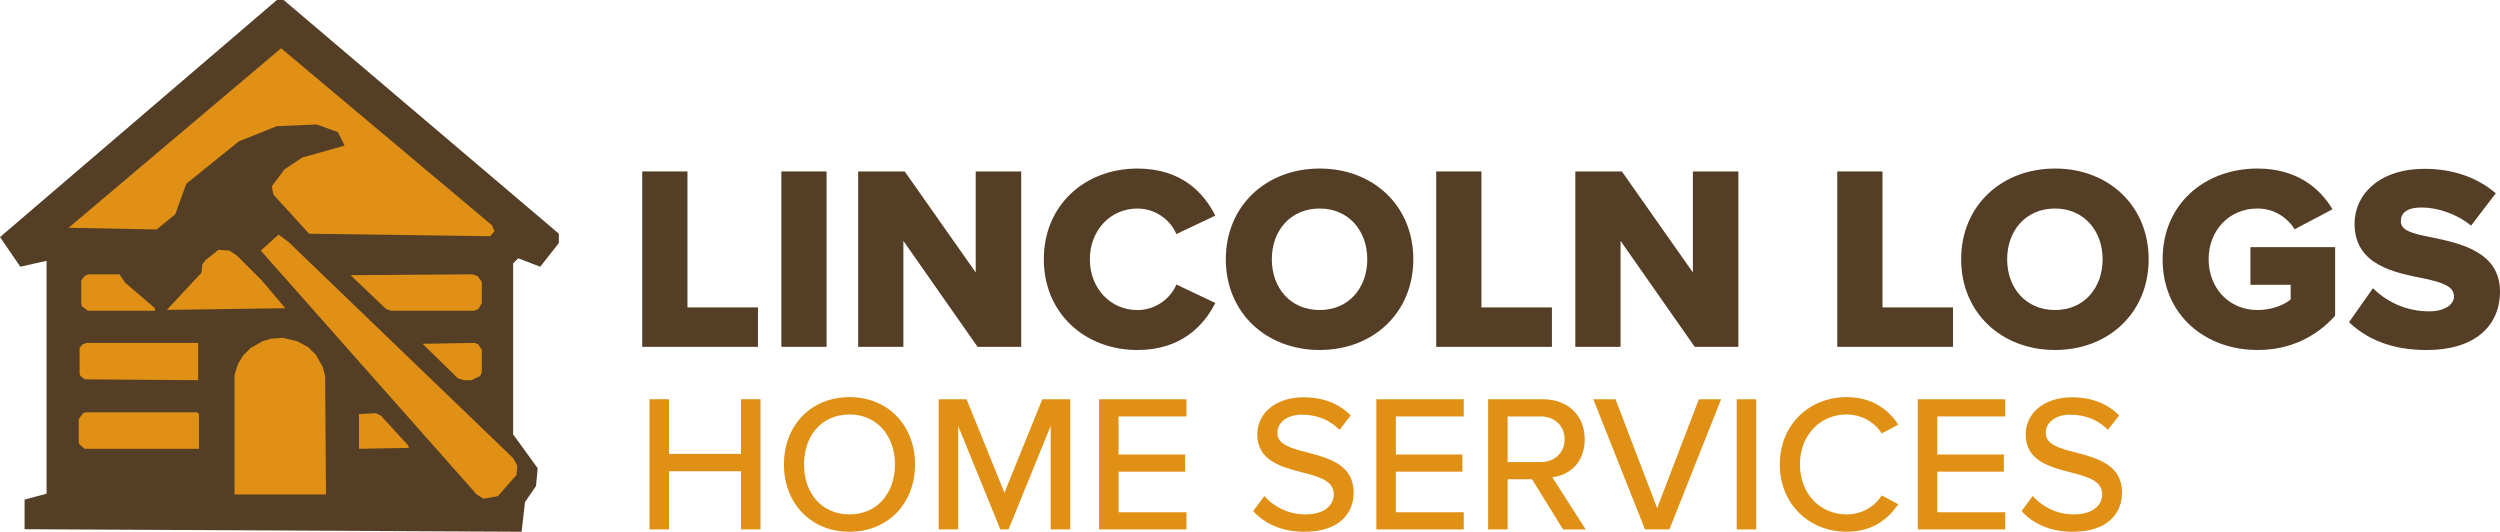
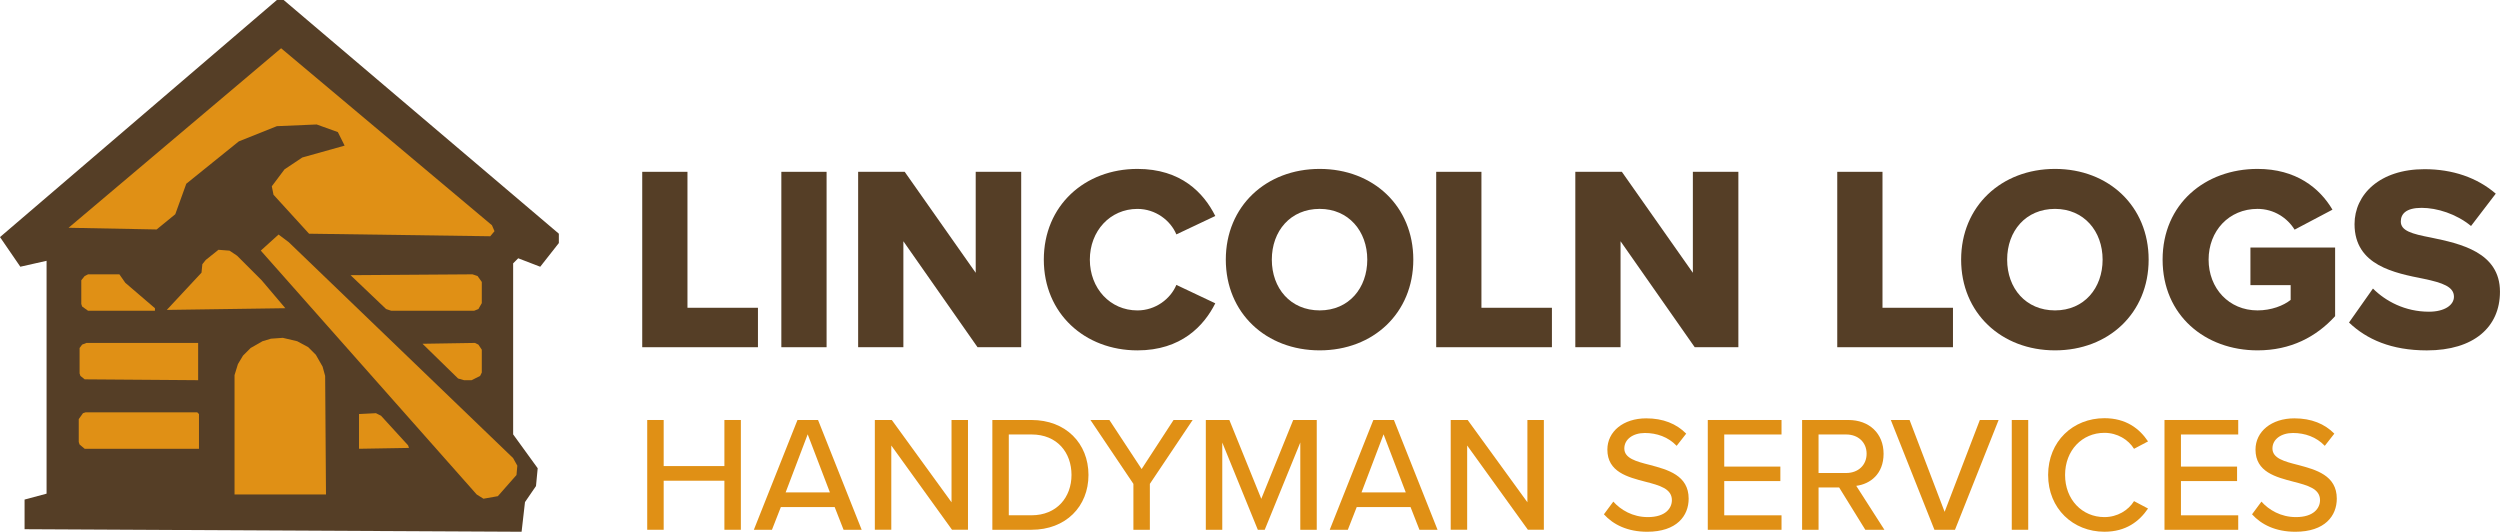
- <svg xmlns="http://www.w3.org/2000/svg" id="Layer_2" data-name="Layer 2" viewBox="0 0 1473.41 313.39">
+ <svg xmlns="http://www.w3.org/2000/svg" id="Layer_2" data-name="Layer 2" viewBox="0 0 1473.42 313.39">
  <defs>
    <style>
      .cls-1 {
        fill: #e09015;
      }

      .cls-2 {
        fill: #553e26;
      }
    </style>
  </defs>
  <g id="Layer_1-2" data-name="Layer 1">
    <g>
      <g>
        <path class="cls-2" d="M329.36,137.73L167.18,0h-3.99L0,139.73l11.98,17.47,15.47-3.49v137.23l-12.97,3.49v17.47l292.93,1.5,2-17.47,6.49-9.48,1-10.48-14.47-19.96v-100.8l2.99-2.99,12.97,4.99,10.98-13.97v-5.49Z" />
        <path class="cls-1" d="M211.59,244.03v20.46l29.44-.5-.5-1.5-15.97-17.47-2.99-1.5-9.98.5Z" />
        <path class="cls-1" d="M46.41,247.02v13.47l.5,1.5,2.99,2.5h67.37v-20.46l-1-1H50.4l-1.5.5-2.5,3.49Z" />
        <path class="cls-1" d="M249.02,202.61l20.96,20.46,3.49,1h4.49l4.99-2.5,1-2v-13.47l-2-2.99-2-1-30.94.5Z" />
        <path class="cls-1" d="M46.91,205.1v14.97l.5,1.5,2.5,2,66.87.5v-21.96H50.9l-2.5,1-1.5,2Z" />
        <path class="cls-1" d="M154.7,201.11l-6.99,3.99-4.49,4.49-2.99,4.99-2,6.49v70.36h53.9l-.5-69.86-1.5-5.49-3.99-6.99-4.49-4.49-6.49-3.49-8.48-2-6.99.5-4.99,1.5Z" />
        <path class="cls-1" d="M283.95,178.65v-12.48l-2.5-3.49-2.99-1-71.86.5,20.96,19.96,2.99,1h48.91l2.5-1,2-3.49Z" />
        <path class="cls-1" d="M47.91,165.18v13.97l.5,1.5,3.49,2.5h39.42v-1.5l-17.47-14.97-3.49-4.99h-18.46l-2,1-2,2.5Z" />
        <path class="cls-1" d="M98.31,182.65l69.86-1-13.97-16.47-14.47-14.47-4.49-2.99-6.49-.5-7.49,5.99-2,2.5-.5,4.99-20.46,21.96Z" />
        <path class="cls-1" d="M153.7,147.71l127.25,143.72,3.99,2.5,8.48-1.5,10.98-12.48.5-5.49-2.5-4.49-132.24-127.25-5.99-4.49-10.48,9.48Z" />
        <path class="cls-1" d="M40.42,134.24l51.9,1,10.98-8.98,6.49-17.97,30.94-24.95,22.46-8.98,23.45-1,12.48,4.49,3.99,7.98-24.95,6.99-10.48,6.99-7.49,9.98,1,4.99,20.96,22.96,106.79,1.5,2.5-2.99-1.5-3.49L165.68,28.44l-125.26,105.8Z" />
      </g>
      <g>
        <g>
-           <path class="cls-2" d="M378.51,204.42v-103.38h26.66v80.13h41.54v23.25h-68.2Z" />
-           <path class="cls-2" d="M460.5,204.42v-103.38h26.66v103.38h-26.66Z" />
-           <path class="cls-2" d="M576.13,204.42l-43.71-62.46v62.46h-26.66v-103.38h27.44l41.85,59.52v-59.52h26.81v103.38h-25.73Z" />
-           <path class="cls-2" d="M615.19,152.81c0-31.93,24.18-53.47,55.18-53.47,25.73,0,39.06,14.1,45.88,27.75l-22.94,10.85c-3.41-8.21-12.25-15.03-22.94-15.03-16.12,0-28.05,13.02-28.05,29.91s11.94,29.92,28.05,29.92c10.69,0,19.53-6.82,22.94-15.04l22.94,10.85c-6.67,13.33-20.15,27.74-45.88,27.74-31,0-55.18-21.7-55.18-53.47Z" />
-           <path class="cls-2" d="M777.78,99.33c31.62,0,55.18,22.01,55.18,53.47s-23.56,53.47-55.18,53.47-55.33-22.01-55.33-53.47,23.71-53.47,55.33-53.47ZM777.78,122.89c-17.21,0-28.21,13.02-28.21,29.91s11,29.92,28.21,29.92,28.05-13.17,28.05-29.92-11-29.91-28.05-29.91Z" />
-           <path class="cls-2" d="M846.45,204.42v-103.38h26.66v80.13h41.54v23.25h-68.2Z" />
-           <path class="cls-2" d="M998.81,204.42l-43.71-62.46v62.46h-26.66v-103.38h27.43l41.85,59.52v-59.52h26.82v103.38h-25.73Z" />
-           <path class="cls-2" d="M1082.82,204.42v-103.38h26.66v80.13h41.54v23.25h-68.2Z" />
-           <path class="cls-2" d="M1211.16,99.33c31.62,0,55.18,22.01,55.18,53.47s-23.56,53.47-55.18,53.47-55.33-22.01-55.33-53.47,23.71-53.47,55.33-53.47ZM1211.16,122.89c-17.21,0-28.21,13.02-28.21,29.91s11,29.92,28.21,29.92,28.05-13.17,28.05-29.92-11-29.91-28.05-29.91Z" />
-           <path class="cls-2" d="M1330.51,99.33c22.63,0,36.58,11.16,44.17,24.02l-22.32,11.78c-4.18-6.82-12.09-12.24-21.85-12.24-16.89,0-28.83,13.02-28.83,29.91s11.94,29.92,28.83,29.92c8.06,0,15.34-2.79,19.53-6.2v-8.68h-23.71v-22.17h49.91v40.45c-11.16,12.25-26.19,20.15-45.72,20.15-30.84,0-55.95-20.61-55.95-53.47s25.11-53.47,55.95-53.47Z" />
-           <path class="cls-2" d="M1398.55,169.86c7.44,7.44,18.91,13.64,33.01,13.64,9.15,0,14.72-3.88,14.72-8.83,0-5.89-6.67-8.21-17.67-10.54-17.05-3.41-40.92-7.75-40.92-32.24,0-17.36,14.72-32.39,41.23-32.39,16.58,0,31,4.96,42,14.42l-14.57,19.06c-8.68-7.13-20-10.69-29.14-10.69s-12.25,3.56-12.25,8.06c0,5.42,6.36,7.28,17.83,9.46,17.05,3.56,40.61,8.52,40.61,31.93,0,20.77-15.34,34.56-43.09,34.56-20.92,0-35.49-6.51-45.88-16.43l14.1-20Z" />
+           <path class="cls-2" d="M378.51,204.64v-103.38h26.66v80.13h41.54v23.25h-68.2Z" />
+           <path class="cls-2" d="M460.5,204.64v-103.38h26.66v103.38h-26.66Z" />
+           <path class="cls-2" d="M576.13,204.64l-43.71-62.46v62.46h-26.66v-103.38h27.44l41.85,59.52v-59.52h26.81v103.38h-25.73Z" />
+           <path class="cls-2" d="M615.19,153.02c0-31.93,24.18-53.47,55.18-53.47,25.73,0,39.06,14.1,45.88,27.75l-22.94,10.85c-3.41-8.21-12.25-15.03-22.94-15.03-16.12,0-28.05,13.02-28.05,29.91s11.94,29.92,28.05,29.92c10.69,0,19.53-6.82,22.94-15.04l22.94,10.85c-6.67,13.33-20.15,27.74-45.88,27.74-31,0-55.18-21.7-55.18-53.47Z" />
+           <path class="cls-2" d="M777.78,99.55c31.62,0,55.18,22.01,55.18,53.47s-23.56,53.47-55.18,53.47-55.33-22.01-55.33-53.47,23.71-53.47,55.33-53.47ZM777.78,123.11c-17.21,0-28.21,13.02-28.21,29.91s11,29.92,28.21,29.92,28.05-13.17,28.05-29.92-11-29.91-28.05-29.91Z" />
+           <path class="cls-2" d="M846.45,204.64v-103.38h26.66v80.13h41.54v23.25h-68.2Z" />
+           <path class="cls-2" d="M998.81,204.64l-43.71-62.46v62.46h-26.66v-103.38h27.43l41.85,59.52v-59.52h26.82v103.38h-25.73Z" />
+           <path class="cls-2" d="M1082.82,204.64v-103.38h26.66v80.13h41.54v23.25h-68.2Z" />
+           <path class="cls-2" d="M1211.16,99.55c31.62,0,55.18,22.01,55.18,53.47s-23.56,53.47-55.18,53.47-55.33-22.01-55.33-53.47,23.71-53.47,55.33-53.47ZM1211.16,123.11c-17.21,0-28.21,13.02-28.21,29.91s11,29.92,28.21,29.92,28.05-13.17,28.05-29.92-11-29.91-28.05-29.91Z" />
+           <path class="cls-2" d="M1330.51,99.55c22.63,0,36.58,11.16,44.17,24.02l-22.32,11.78c-4.18-6.82-12.09-12.24-21.85-12.24-16.89,0-28.83,13.02-28.83,29.91s11.94,29.92,28.83,29.92c8.06,0,15.34-2.79,19.53-6.2v-8.68h-23.71v-22.17h49.91v40.45c-11.16,12.25-26.19,20.15-45.72,20.15-30.84,0-55.95-20.61-55.95-53.47s25.11-53.47,55.95-53.47Z" />
+           <path class="cls-2" d="M1398.55,170.07c7.44,7.44,18.91,13.64,33.01,13.64,9.15,0,14.72-3.88,14.72-8.83,0-5.89-6.67-8.21-17.67-10.54-17.05-3.41-40.92-7.75-40.92-32.24,0-17.36,14.72-32.39,41.23-32.39,16.58,0,31,4.96,42,14.42l-14.57,19.06c-8.68-7.13-20-10.69-29.14-10.69s-12.25,3.56-12.25,8.06c0,5.42,6.36,7.28,17.83,9.46,17.05,3.56,40.61,8.52,40.61,31.93,0,20.77-15.34,34.56-43.09,34.56-20.92,0-35.49-6.51-45.88-16.43l14.1-20Z" />
        </g>
        <g>
-           <path class="cls-1" d="M436.72,277.74h-42.44v34.27h-11.5v-76.71h11.5v32.2h42.44v-32.2h11.5v76.71h-11.5v-34.27Z" />
-           <path class="cls-1" d="M500.66,234.04c22.89,0,38.64,16.91,38.64,39.68s-15.76,39.68-38.64,39.68-38.64-16.91-38.64-39.68,15.76-39.68,38.64-39.68ZM500.66,244.28c-16.45,0-26.8,12.54-26.8,29.44s10.35,29.44,26.8,29.44,26.8-12.65,26.8-29.44-10.58-29.44-26.8-29.44Z" />
-           <path class="cls-1" d="M619.23,251.06l-24.84,60.95h-4.83l-24.84-60.95v60.95h-11.5v-76.71h16.45l22.31,55.09,22.31-55.09h16.45v76.71h-11.5v-60.95Z" />
-           <path class="cls-1" d="M647.74,235.31h51.52v10.12h-40.02v22.43h39.22v10.12h-39.22v23.92h40.02v10.12h-51.52v-76.71Z" />
-           <path class="cls-1" d="M745.15,292.35c5.18,5.75,13.46,10.81,24.15,10.81,12.42,0,16.79-6.33,16.79-11.85,0-8.05-8.74-10.35-18.52-12.88-12.31-3.22-26.57-6.79-26.57-22.43,0-12.65,11.16-21.85,27.14-21.85,11.85,0,21.16,3.8,27.95,10.7l-6.67,8.51c-5.87-6.21-13.92-8.97-22.2-8.97s-14.38,4.37-14.38,10.81c0,6.9,8.28,9.09,17.83,11.5,12.54,3.33,27.14,7.25,27.14,23.58,0,11.96-8.28,23.12-28.98,23.12-13.69,0-23.69-4.94-30.25-12.19l6.56-8.86Z" />
-           <path class="cls-1" d="M811.16,235.31h51.52v10.12h-40.02v22.43h39.22v10.12h-39.22v23.92h40.02v10.12h-51.52v-76.71Z" />
-           <path class="cls-1" d="M902.93,282.46h-14.38v29.56h-11.5v-76.71h32.32c14.61,0,24.61,9.43,24.61,23.58s-9.32,21.16-19.09,22.43l19.67,30.71h-13.34l-18.29-29.56ZM907.87,245.43h-19.32v26.91h19.32c8.28,0,14.26-5.41,14.26-13.46s-5.98-13.46-14.26-13.46Z" />
-           <path class="cls-1" d="M939.04,235.31h13.11l24.5,64.17,24.61-64.17h13.11l-30.48,76.71h-14.38l-30.48-76.71Z" />
-           <path class="cls-1" d="M1023.56,235.31h11.5v76.71h-11.5v-76.71Z" />
-           <path class="cls-1" d="M1048.97,273.72c0-23.58,17.48-39.68,39.33-39.68,15.07,0,24.5,7.25,30.48,16.22l-9.78,5.18c-4.03-6.44-11.62-11.16-20.7-11.16-15.53,0-27.49,12.19-27.49,29.44s11.96,29.44,27.49,29.44c9.09,0,16.68-4.71,20.7-11.16l9.78,5.17c-6.1,8.97-15.41,16.22-30.48,16.22-21.85,0-39.33-16.1-39.33-39.68Z" />
-           <path class="cls-1" d="M1130.28,235.31h51.52v10.12h-40.02v22.43h39.22v10.12h-39.22v23.92h40.02v10.12h-51.52v-76.71Z" />
-           <path class="cls-1" d="M1198.01,292.35c5.17,5.75,13.46,10.81,24.15,10.81,12.42,0,16.79-6.33,16.79-11.85,0-8.05-8.74-10.35-18.52-12.88-12.31-3.22-26.57-6.79-26.57-22.43,0-12.65,11.16-21.85,27.14-21.85,11.85,0,21.16,3.8,27.95,10.7l-6.67,8.51c-5.87-6.21-13.92-8.97-22.2-8.97s-14.38,4.37-14.38,10.81c0,6.9,8.28,9.09,17.83,11.5,12.54,3.33,27.14,7.25,27.14,23.58,0,11.96-8.28,23.12-28.98,23.12-13.69,0-23.69-4.94-30.25-12.19l6.56-8.86Z" />
+           <path class="cls-1" d="M426.94,283.32h-35.79v28.91h-9.7v-64.7h9.7v27.16h35.79v-27.16h9.7v64.7h-9.7v-28.91Z" />
+           <path class="cls-1" d="M491.93,298.84h-31.72l-5.24,13.39h-10.67l25.71-64.7h12.12l25.71,64.7h-10.67l-5.24-13.39ZM463.03,290.21h26.09l-13.09-34.24-13,34.24Z" />
+           <path class="cls-1" d="M525.3,262.56v49.66h-9.7v-64.7h9.99l35.21,48.5v-48.5h9.7v64.7h-9.41l-35.79-49.66Z" />
+           <path class="cls-1" d="M584.86,247.53h23.09c20.18,0,33.56,13.77,33.56,32.4s-13.39,32.3-33.56,32.3h-23.09v-64.7ZM607.94,303.69c14.94,0,23.57-10.67,23.57-23.77s-8.34-23.86-23.57-23.86h-13.39v47.63h13.39Z" />
+           <path class="cls-1" d="M667.99,285.17l-25.32-37.64h11.16l19.01,28.91,18.82-28.91h11.25l-25.22,37.64v27.06h-9.7v-27.06Z" />
+           <path class="cls-1" d="M766.34,260.82l-20.95,51.41h-4.07l-20.95-51.41v51.41h-9.7v-64.7h13.87l18.82,46.46,18.82-46.46h13.87v64.7h-9.7v-51.41Z" />
+           <path class="cls-1" d="M831.33,298.84h-31.72l-5.24,13.39h-10.67l25.71-64.7h12.12l25.71,64.7h-10.67l-5.24-13.39ZM802.43,290.21h26.09l-13.09-34.24-13,34.24Z" />
+           <path class="cls-1" d="M864.7,262.56v49.66h-9.7v-64.7h9.99l35.21,48.5v-48.5h9.7v64.7h-9.41l-35.79-49.66Z" />
+           <path class="cls-1" d="M950.83,295.64c4.36,4.85,11.35,9.12,20.37,9.12,10.48,0,14.16-5.33,14.16-9.99,0-6.79-7.37-8.73-15.62-10.86-10.38-2.72-22.41-5.72-22.41-18.92,0-10.67,9.41-18.43,22.89-18.43,9.99,0,17.85,3.2,23.57,9.02l-5.63,7.18c-4.95-5.24-11.74-7.57-18.72-7.57s-12.12,3.69-12.12,9.12c0,5.82,6.98,7.66,15.03,9.7,10.57,2.81,22.89,6.11,22.89,19.89,0,10.09-6.98,19.5-24.44,19.5-11.54,0-19.98-4.17-25.51-10.28l5.53-7.47Z" />
+           <path class="cls-1" d="M1006.51,247.53h43.46v8.54h-33.76v18.92h33.08v8.54h-33.08v20.18h33.76v8.54h-43.46v-64.7Z" />
+           <path class="cls-1" d="M1083.92,287.3h-12.12v24.93h-9.7v-64.7h27.26c12.32,0,20.76,7.95,20.76,19.89s-7.86,17.85-16.1,18.92l16.59,25.9h-11.25l-15.42-24.93ZM1088.09,256.07h-16.3v22.7h16.3c6.98,0,12.03-4.56,12.03-11.35s-5.04-11.35-12.03-11.35Z" />
+           <path class="cls-1" d="M1114.38,247.53h11.06l20.66,54.13,20.76-54.13h11.06l-25.71,64.7h-12.12l-25.71-64.7Z" />
+           <path class="cls-1" d="M1185.67,247.53h9.7v64.7h-9.7v-64.7Z" />
+           <path class="cls-1" d="M1207.1,279.93c0-19.88,14.74-33.46,33.17-33.46,12.71,0,20.66,6.11,25.71,13.68l-8.25,4.36c-3.39-5.43-9.8-9.41-17.46-9.41-13.09,0-23.18,10.28-23.18,24.83s10.09,24.83,23.18,24.83c7.66,0,14.07-3.98,17.46-9.41l8.25,4.36c-5.14,7.57-13,13.68-25.71,13.68-18.43,0-33.17-13.58-33.17-33.47Z" />
+           <path class="cls-1" d="M1275.68,247.53h43.46v8.54h-33.76v18.92h33.08v8.54h-33.08v20.18h33.76v8.54h-43.46v-64.7Z" />
+           <path class="cls-1" d="M1332.82,295.64c4.36,4.85,11.35,9.12,20.37,9.12,10.48,0,14.16-5.33,14.16-9.99,0-6.79-7.37-8.73-15.62-10.86-10.38-2.72-22.41-5.72-22.41-18.92,0-10.67,9.41-18.43,22.89-18.43,9.99,0,17.85,3.2,23.57,9.02l-5.63,7.18c-4.95-5.24-11.74-7.57-18.72-7.57s-12.12,3.69-12.12,9.12c0,5.82,6.98,7.66,15.03,9.7,10.57,2.81,22.89,6.11,22.89,19.89,0,10.09-6.98,19.5-24.44,19.5-11.54,0-19.98-4.17-25.51-10.28l5.53-7.47Z" />
        </g>
      </g>
    </g>
  </g>
</svg>
